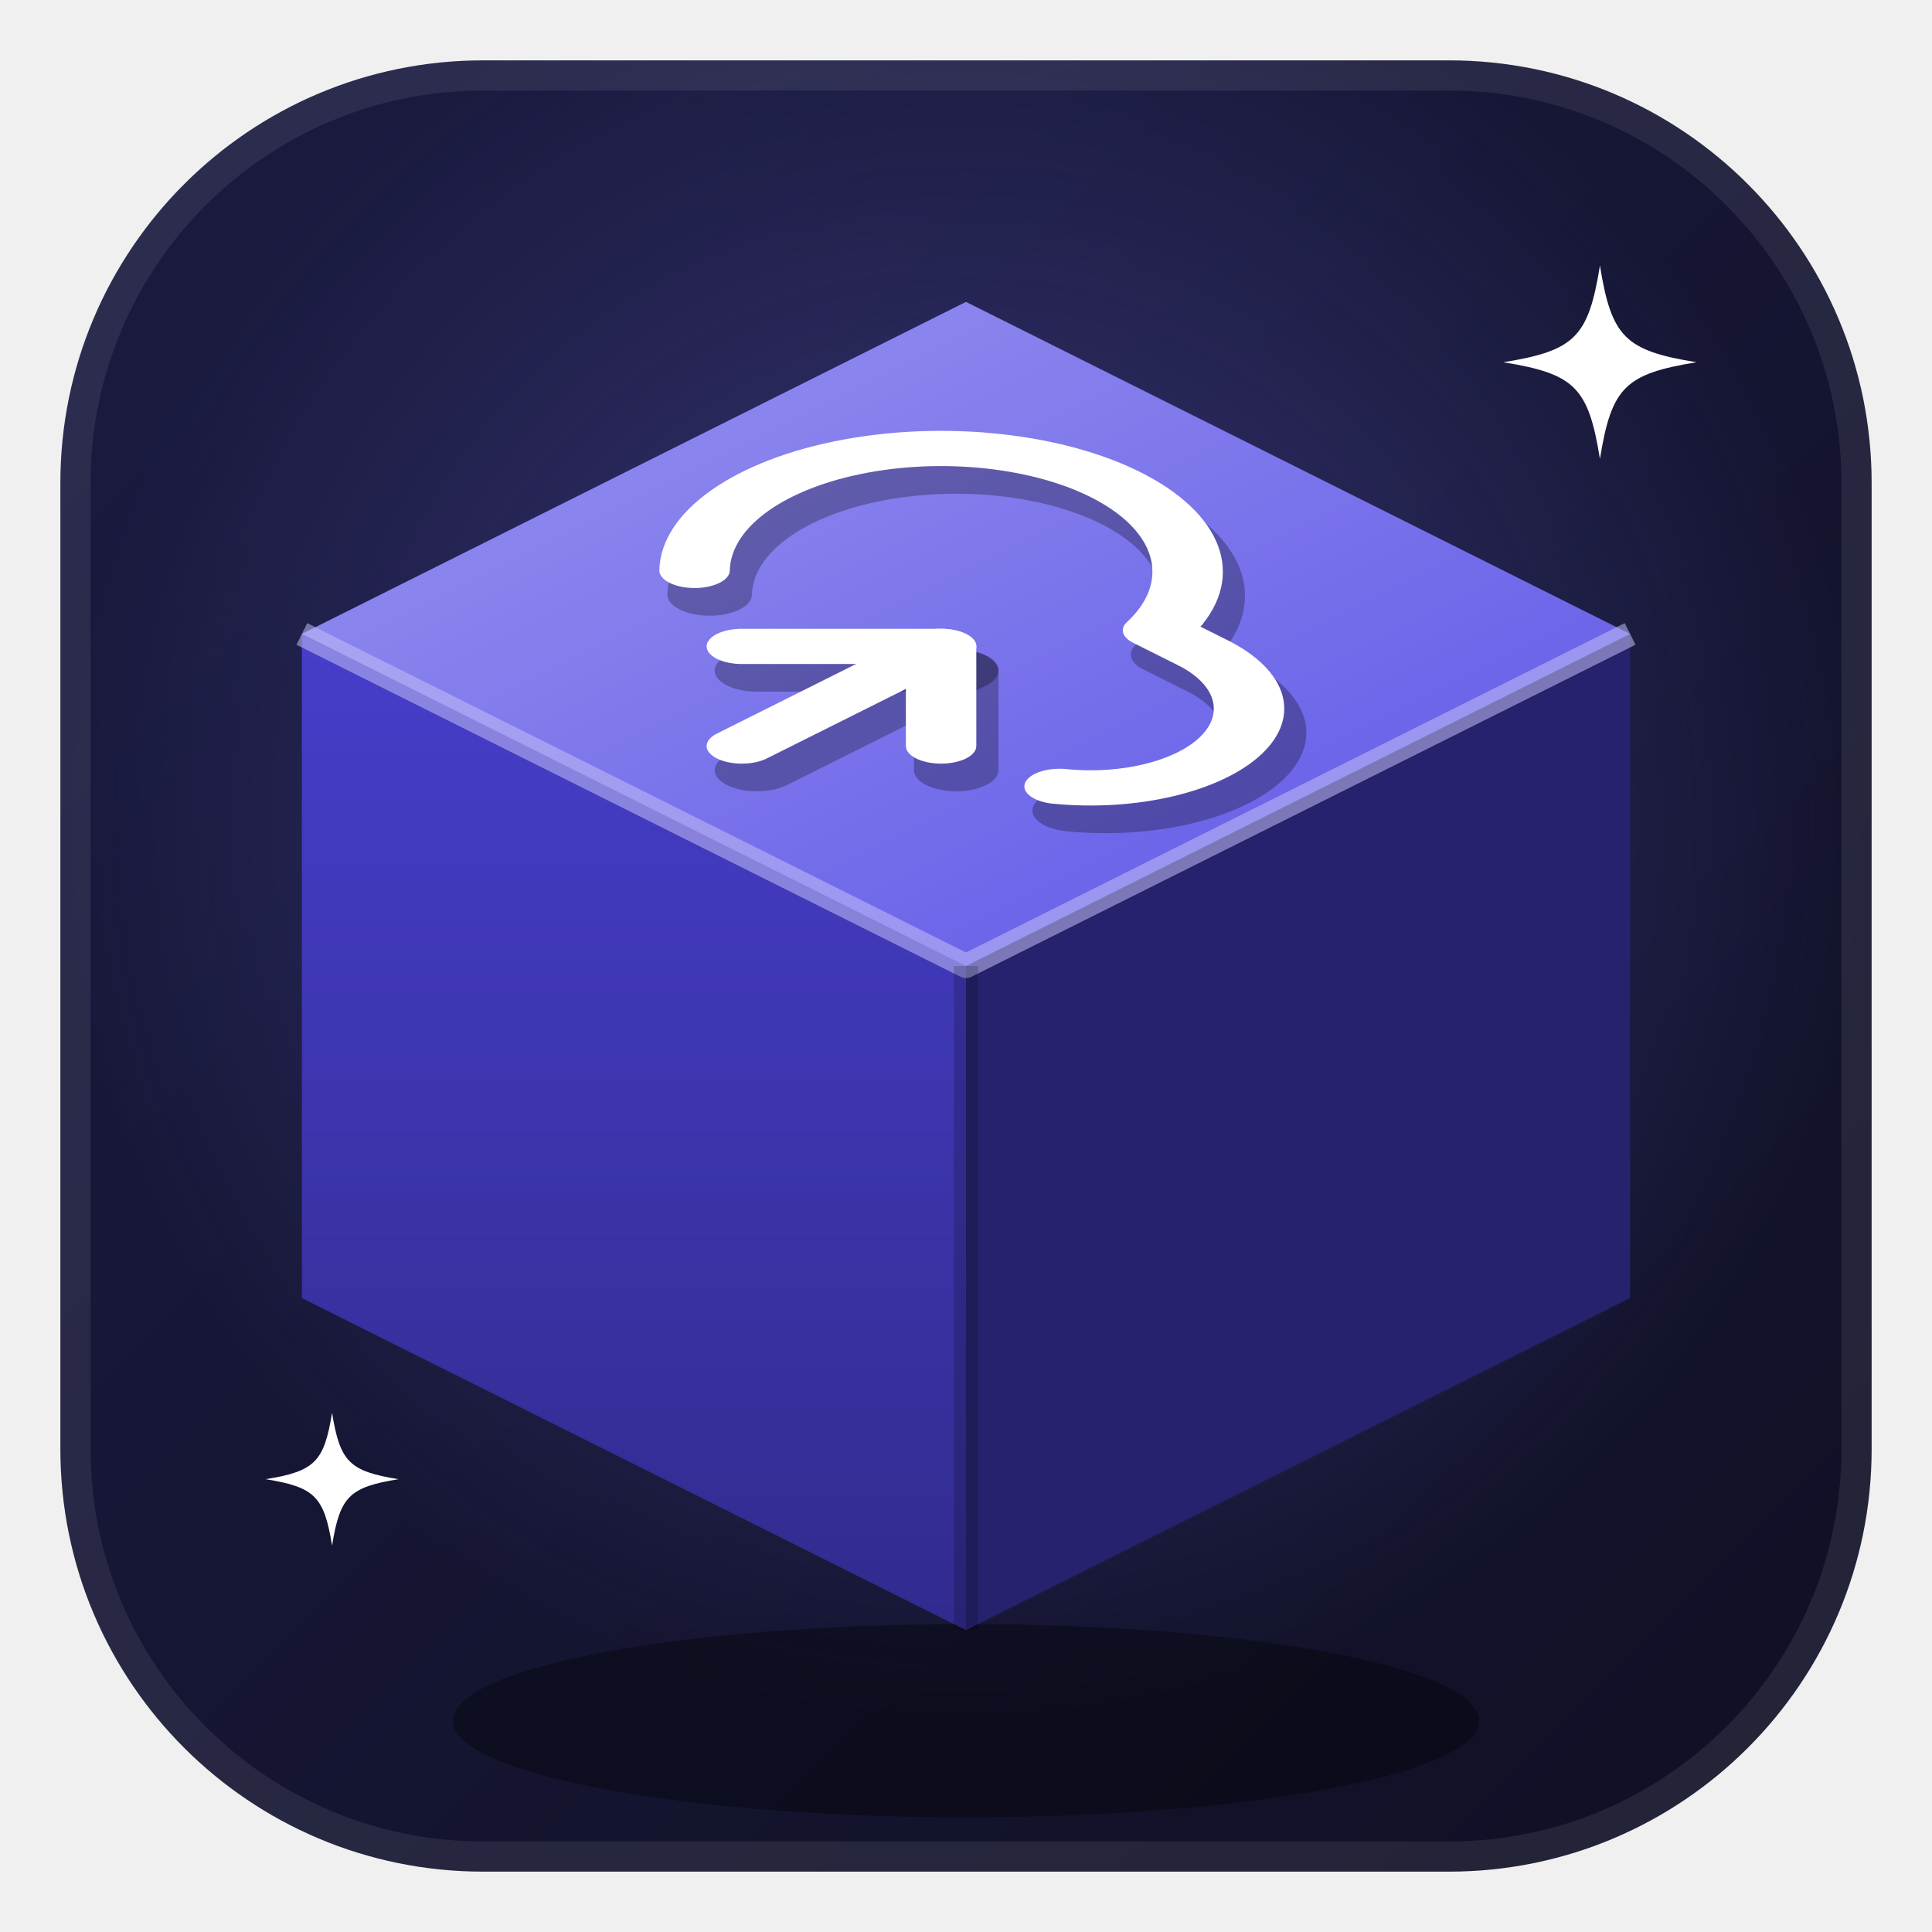
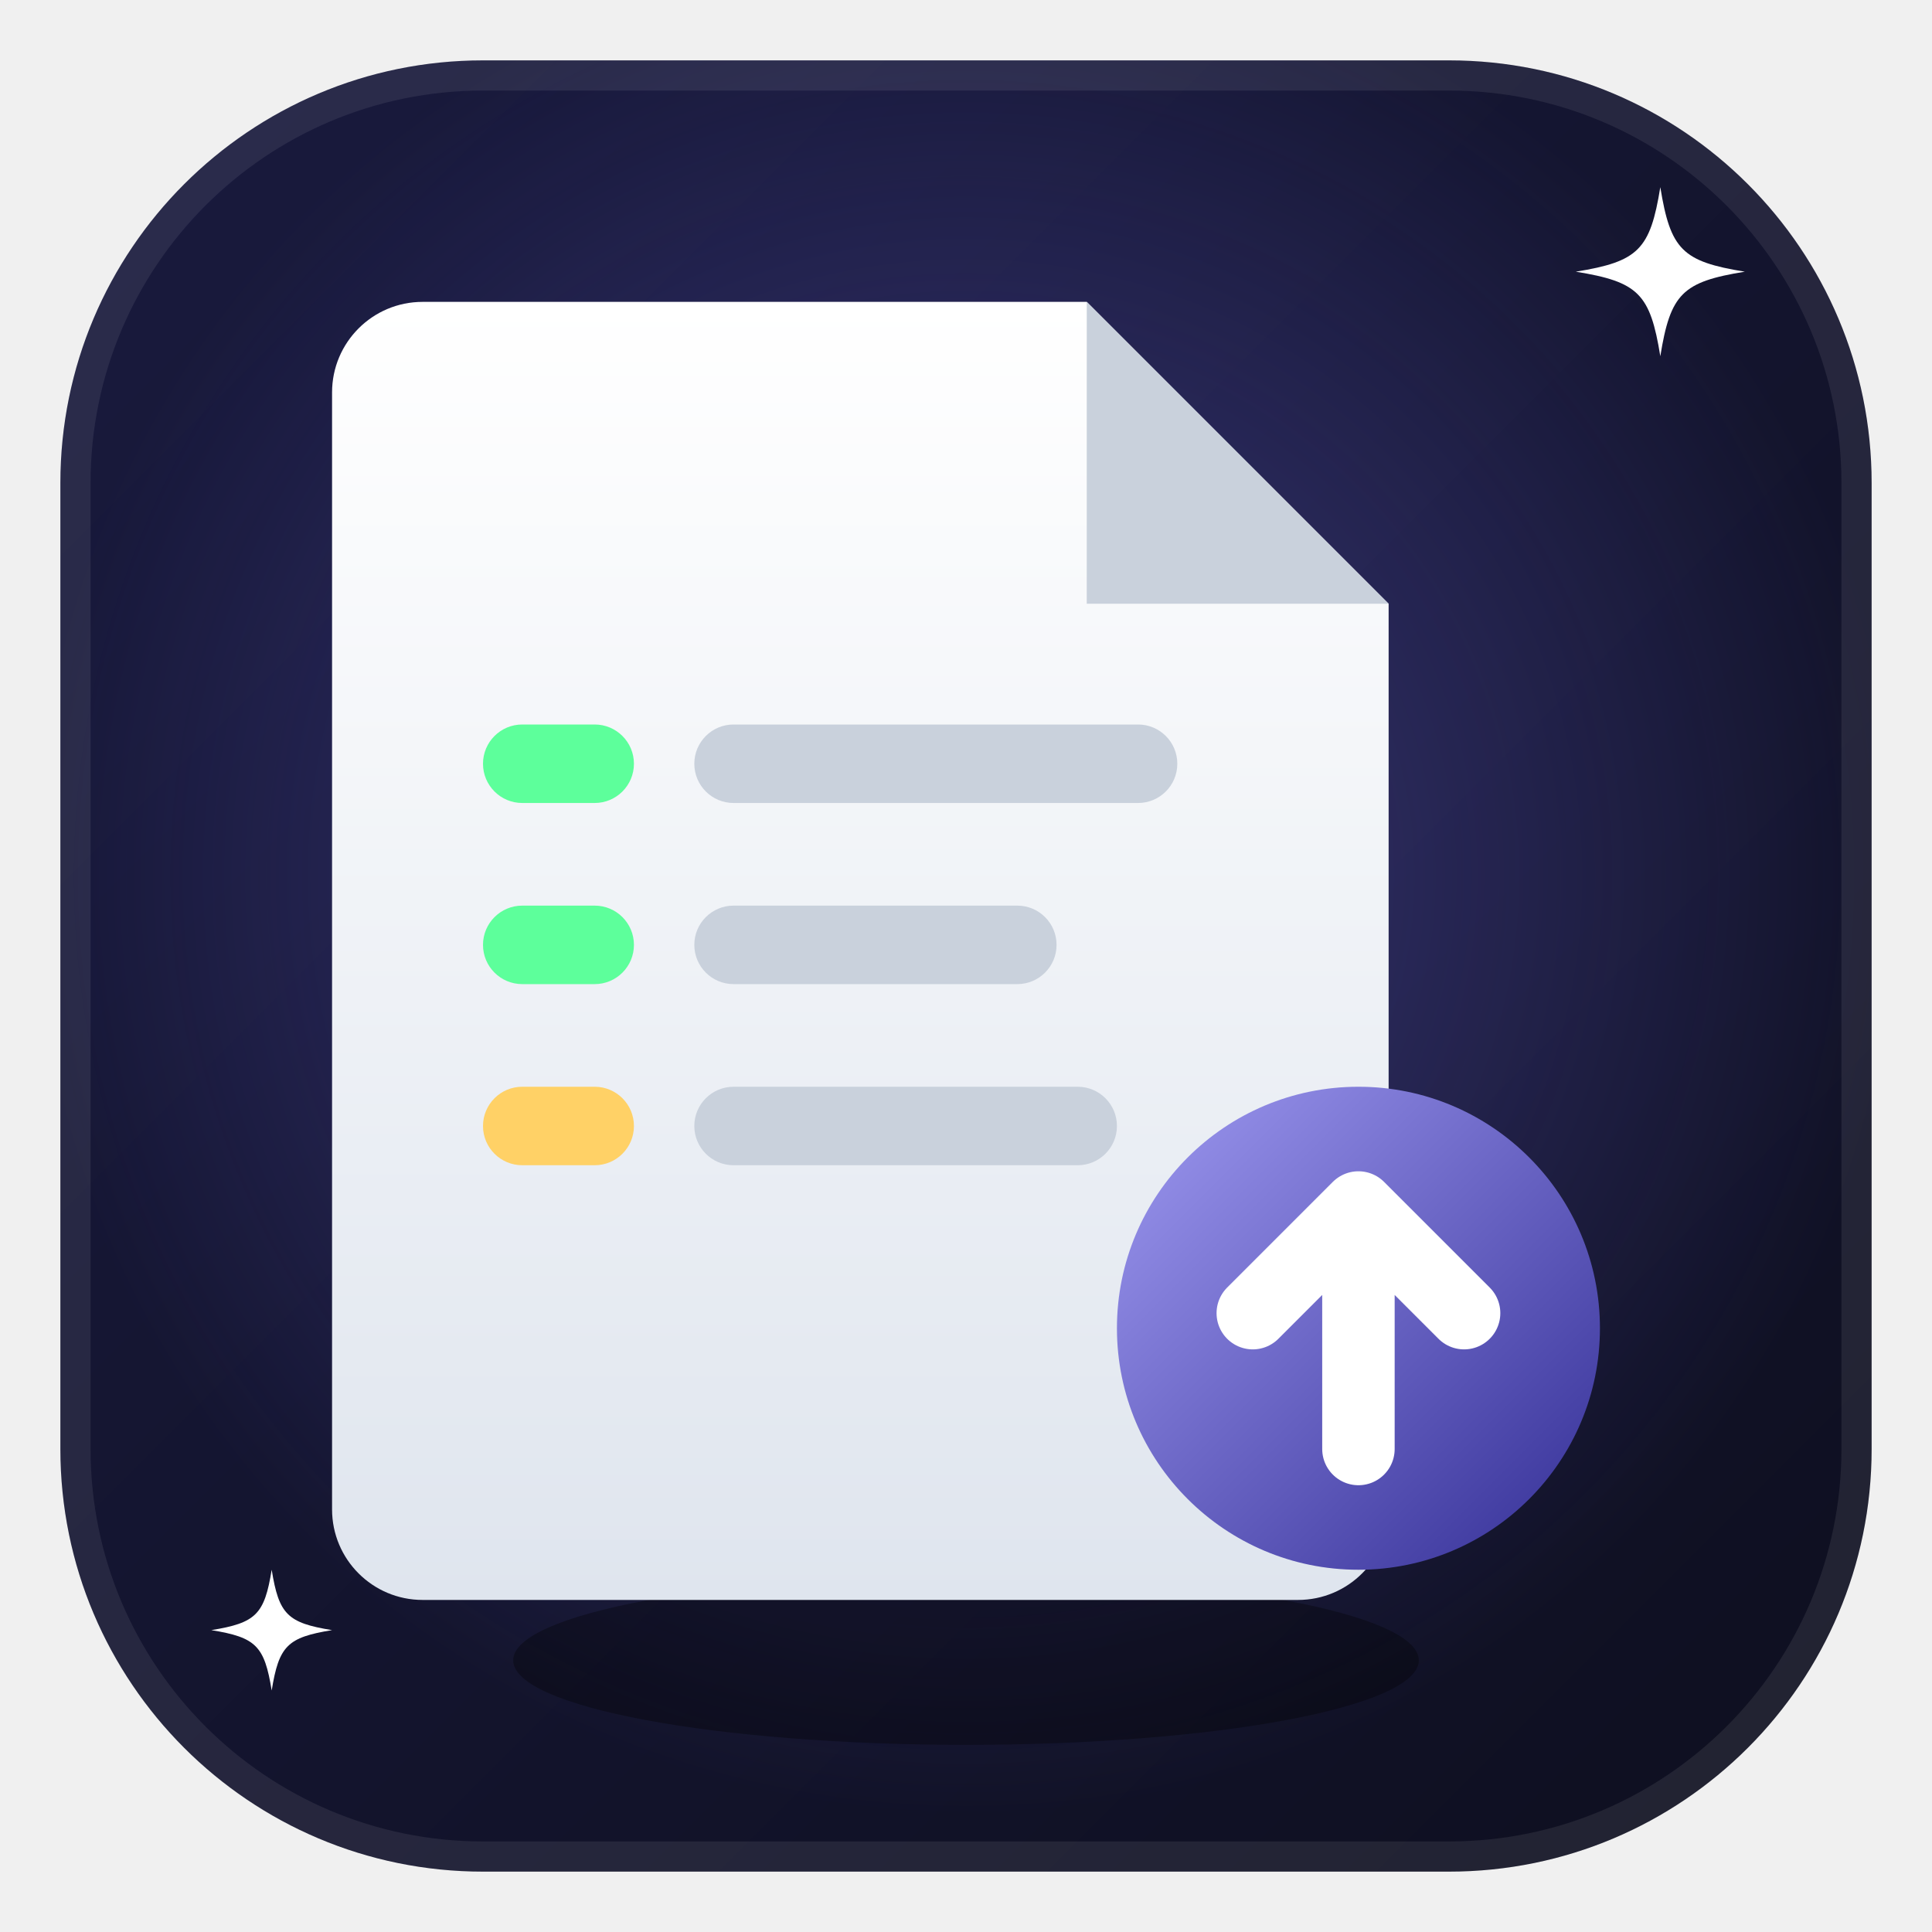
<svg xmlns="http://www.w3.org/2000/svg" viewBox="0 0 64 64" role="img" aria-hidden="true">
  <defs>
    <linearGradient id="bg" x1="0" y1="0" x2="1" y2="1">
-       <stop offset="0" stop-color="#1b1b42" />
-       <stop offset="1" stop-color="#0f1024" />
+       <stop offset="0" stop-color="#191a3e" />
+       <stop offset="1" stop-color="#0e0f1f" />
    </linearGradient>
-     <radialGradient id="halo" cx=".5" cy=".42" r=".5">
-       <stop offset="0" stop-color="#726bea" stop-opacity=".38" />
+     <radialGradient id="halo" cx=".5" cy=".45" r=".52">
+       <stop offset="0" stop-color="#726bea" stop-opacity=".42" />
      <stop offset="1" stop-color="#726bea" stop-opacity="0" />
    </radialGradient>
-     <linearGradient id="it" x1="0" y1="0" x2="1" y2="1">
-       <stop offset="0" stop-color="#9994f0" />
-       <stop offset="1" stop-color="#5d55e7" />
+     <linearGradient id="im" x1="0" y1="0" x2="1" y2="1">
+       <stop offset="0" stop-color="#9e99f1" />
+       <stop offset="1" stop-color="#332e95" />
    </linearGradient>
-     <linearGradient id="il" x1="0" y1="0" x2="0" y2="1">
-       <stop offset="0" stop-color="#463eca" />
-       <stop offset="1" stop-color="#312b8e" />
+     <linearGradient id="iv" x1="0" y1="0" x2="0" y2="1">
+       <stop offset="0" stop-color="#9e99f1" />
+       <stop offset="1" stop-color="#4f46e5" />
    </linearGradient>
-     <linearGradient id="ish" x1="0" y1="0" x2="1" y2="0">
+     <linearGradient id="iw" x1="0" y1="0" x2="0" y2="1">
+       <stop offset="0" stop-color="#ffffff" />
+       <stop offset="1" stop-color="#dfe5ee" />
+     </linearGradient>
+     <linearGradient id="ig" x1="0" y1="0" x2="0" y2="1">
+       <stop offset="0" stop-color="#ffe08a" />
+       <stop offset="1" stop-color="#f2a62b" />
+     </linearGradient>
+     <radialGradient id="ih" cx=".3" cy=".25" r=".7">
+       <stop offset="0" stop-color="#fff" stop-opacity=".55" />
+       <stop offset="1" stop-color="#fff" stop-opacity="0" />
+     </radialGradient>
+     <linearGradient id="is" x1="0" y1="0" x2="1" y2="0">
      <stop offset="0" stop-color="#fff" stop-opacity="0" />
-       <stop offset=".5" stop-color="#fff" stop-opacity=".55" />
+       <stop offset=".5" stop-color="#fff" stop-opacity=".6" />
      <stop offset="1" stop-color="#fff" stop-opacity="0" />
    </linearGradient>
-     <clipPath id="ic">
-       <path d="M32 10 L54 21 L32 32 L10 21 Z" />
-     </clipPath>
  </defs>
-   <style>.ibob,.ishadow{transform-box:fill-box;transform-origin:50% 50%}@keyframes ib{0%,100%{transform:translateY(0)}50%{transform:translateY(-2.2px)}}@keyframes isd{0%,100%{transform:scaleX(1);opacity:.35}50%{transform:scaleX(.86);opacity:.22}}@keyframes is{0%,55%{transform:translateX(0)}100%{transform:translateX(78px)}}@keyframes ig{0%,100%{opacity:.9}50%{opacity:1}}.ibob{animation:ib 4.2s ease-in-out infinite}.ishadow{animation:isd 4.2s ease-in-out infinite}.ishine{animation:is 5.5s ease-in-out infinite}.iglow{animation:ig 4.2s ease-in-out infinite}.sp{transform-box:fill-box;transform-origin:50% 50%;animation:tw 3.2s ease-in-out infinite}@keyframes tw{0%,100%{opacity:.15;transform:scale(.4) rotate(0)}50%{opacity:.95;transform:scale(1) rotate(45deg)}}@media (prefers-reduced-motion:reduce){*{animation:none!important}}</style>
+   <style>.ifl,.ipu,.ibl,.isp,.iwg,.iri,.isd,.ipop{transform-box:fill-box;transform-origin:50% 50%}.igr{transform-box:fill-box;transform-origin:50% 100%}@keyframes ifl{0%,100%{transform:translateY(0)}50%{transform:translateY(-2px)}}.ifl{animation:ifl 4.2s ease-in-out infinite}@keyframes isd{0%,100%{transform:scaleX(1);opacity:.32}50%{transform:scaleX(.85);opacity:.2}}.isd{animation:isd 4.2s ease-in-out infinite}@keyframes ipu{0%,100%{opacity:.55}50%{opacity:1}}.ipu{animation:ipu 2.4s ease-in-out infinite}@keyframes ibl{0%,44%,56%,100%{opacity:1}50%{opacity:.15}}.ibl{animation:ibl 3s steps(1,end) infinite}@keyframes isp{to{transform:rotate(360deg)}}.isp{animation:isp 14s linear infinite}@keyframes iwg{0%,100%{transform:rotate(-6deg)}50%{transform:rotate(6deg)}}.iwg{animation:iwg 3.4s ease-in-out infinite}@keyframes iri{0%{transform:translateY(2px);opacity:.7}100%{transform:translateY(-3.5px);opacity:1}}.iri{animation:iri 1.6s ease-in-out infinite alternate}@keyframes igr{0%,100%{transform:scaleY(.55)}50%{transform:scaleY(1)}}.igr{animation:igr 2.8s ease-in-out infinite}@keyframes ipop{0%,100%{transform:scale(.9)}50%{transform:scale(1.08)}}.ipop{animation:ipop 2.6s ease-in-out infinite}@keyframes ish{0%,60%{transform:translateX(-30px)}100%{transform:translateX(70px)}}.ish{animation:ish 5s ease-in-out infinite}@keyframes idash{to{stroke-dashoffset:-40}}.idash{animation:idash 2.4s linear infinite}@keyframes isw{0%,100%{transform:rotate(-50deg)}50%{transform:rotate(35deg)}}.tw{transform-box:fill-box;transform-origin:50% 50%;animation:tw 3.2s ease-in-out infinite}@keyframes tw{0%,100%{opacity:.15;transform:scale(.4) rotate(0)}50%{opacity:.95;transform:scale(1) rotate(45deg)}}@media (prefers-reduced-motion:reduce){*{animation:none!important}}</style>
  <rect x="2" y="2" width="60" height="60" rx="14" fill="url(#bg)" />
  <rect x="2" y="2" width="60" height="60" rx="14" fill="url(#halo)" />
  <rect x="2.5" y="2.5" width="59" height="59" rx="13.5" fill="none" stroke="#fff" stroke-opacity=".08" />
-   <g class="ibob">
-     <ellipse cx="32" cy="57" rx="17" ry="3.2" fill="#000" opacity=".35" class="ishadow" />
-     <path d="M10 21 L32 32 V54 L10 43 Z" fill="url(#il)" />
-     <path d="M54 21 L32 32 V54 L54 43 Z" fill="#26226e" />
-     <path d="M32 10 L54 21 L32 32 L10 21 Z" fill="url(#it)" />
-     <path d="M10 21 L32 32 L54 21" fill="none" stroke="#c1bef6" stroke-opacity=".55" stroke-width=".8" stroke-linejoin="round" />
-     <path d="M32 32 V54" stroke="#000" stroke-opacity=".18" stroke-width=".8" />
-     <g clip-path="url(#ic)">
-       <rect class="ishine" x="-14" y="6" width="14" height="30" fill="url(#ish)" transform="skewX(-25)" />
-     </g>
-     <g transform="translate(.5 .8)">
-       <g transform="matrix(0.825 0.4125 -0.825 0.4125 32 11.100)" fill="none" stroke="#000" stroke-opacity=".28" stroke-width="2.4" stroke-linecap="round" stroke-linejoin="round">
-         <path d="M12 13v8" />
-         <path d="M4 14.899A7 7 0 1 1 15.71 8h1.79a4.5 4.5 0 0 1 2.5 8.242" />
-         <path d="m8 17 4-4 4 4" />
-       </g>
-     </g>
-     <g class="iglow" transform="matrix(0.825 0.4125 -0.825 0.4125 32 11.100)" fill="none" stroke="#fff" stroke-width="2" stroke-linecap="round" stroke-linejoin="round">
-       <path d="M12 13v8" />
-       <path d="M4 14.899A7 7 0 1 1 15.71 8h1.79a4.5 4.5 0 0 1 2.5 8.242" />
-       <path d="m8 17 4-4 4 4" />
+   <ellipse class="isd" cx="32" cy="55" rx="15" ry="2.8" fill="#000" opacity=".32" />
+   <g class="ifl">
+     <path d="M14 10h22l10 10v30a3 3 0 0 1-3 3H14a3 3 0 0 1-3-3V13a3 3 0 0 1 3-3z" fill="url(#iw)" />
+     <path d="M36 10v10h10z" fill="#c9d1dc" />
+     <g>
+       <rect x="16" y="24" width="5" height="2.6" rx="1.3" fill="#5dff9b" />
+       <rect x="23" y="24" width="16" height="2.6" rx="1.3" fill="#c9d1dc" />
+       <rect x="16" y="30" width="5" height="2.6" rx="1.3" fill="#5dff9b" />
+       <rect x="23" y="30" width="12" height="2.6" rx="1.3" fill="#c9d1dc" />
+       <rect x="16" y="36" width="5" height="2.6" rx="1.3" fill="#ffd166" />
+       <rect x="23" y="36" width="14" height="2.6" rx="1.3" fill="#c9d1dc" />
    </g>
  </g>
-   <g transform="translate(53 12) scale(.32)">
-     <path class="sp" d="M0 -10 C1.2 -2.6 2.6 -1.2 10 0 C2.6 1.2 1.2 2.6 0 10 C-1.2 2.6 -2.6 1.2 -10 0 C-2.6 -1.2 -1.2 -2.6 0 -10Z" fill="#fff" />
+   <g class="iri">
+     <circle cx="45" cy="44" r="8" fill="url(#im)" />
+     <path d="M45 48v-8M41.5 43.5 45 40l3.5 3.5" fill="none" stroke="#fff" stroke-width="2.4" stroke-linecap="round" stroke-linejoin="round" />
  </g>
-   <g transform="translate(11 49) scale(.22)">
-     <path class="sp" style="animation-delay:1.4s" d="M0 -10 C1.2 -2.6 2.6 -1.2 10 0 C2.6 1.2 1.2 2.6 0 10 C-1.2 2.6 -2.6 1.2 -10 0 C-2.6 -1.2 -1.2 -2.6 0 -10Z" fill="#fff" />
+   <g transform="translate(55 9) scale(.28)">
+     <path class="tw" d="M0 -10 C1.2 -2.6 2.6 -1.2 10 0 C2.6 1.2 1.2 2.6 0 10 C-1.2 2.6 -2.6 1.2 -10 0 C-2.6 -1.2 -1.2 -2.6 0 -10Z" fill="#fff" />
+   </g>
+   <g transform="translate(9 54) scale(.2)">
+     <path class="tw" style="animation-delay:1.4s" d="M0 -10 C1.2 -2.6 2.6 -1.2 10 0 C2.6 1.2 1.2 2.6 0 10 C-1.2 2.6 -2.6 1.2 -10 0 C-2.6 -1.2 -1.2 -2.6 0 -10Z" fill="#fff" />
  </g>
</svg>
